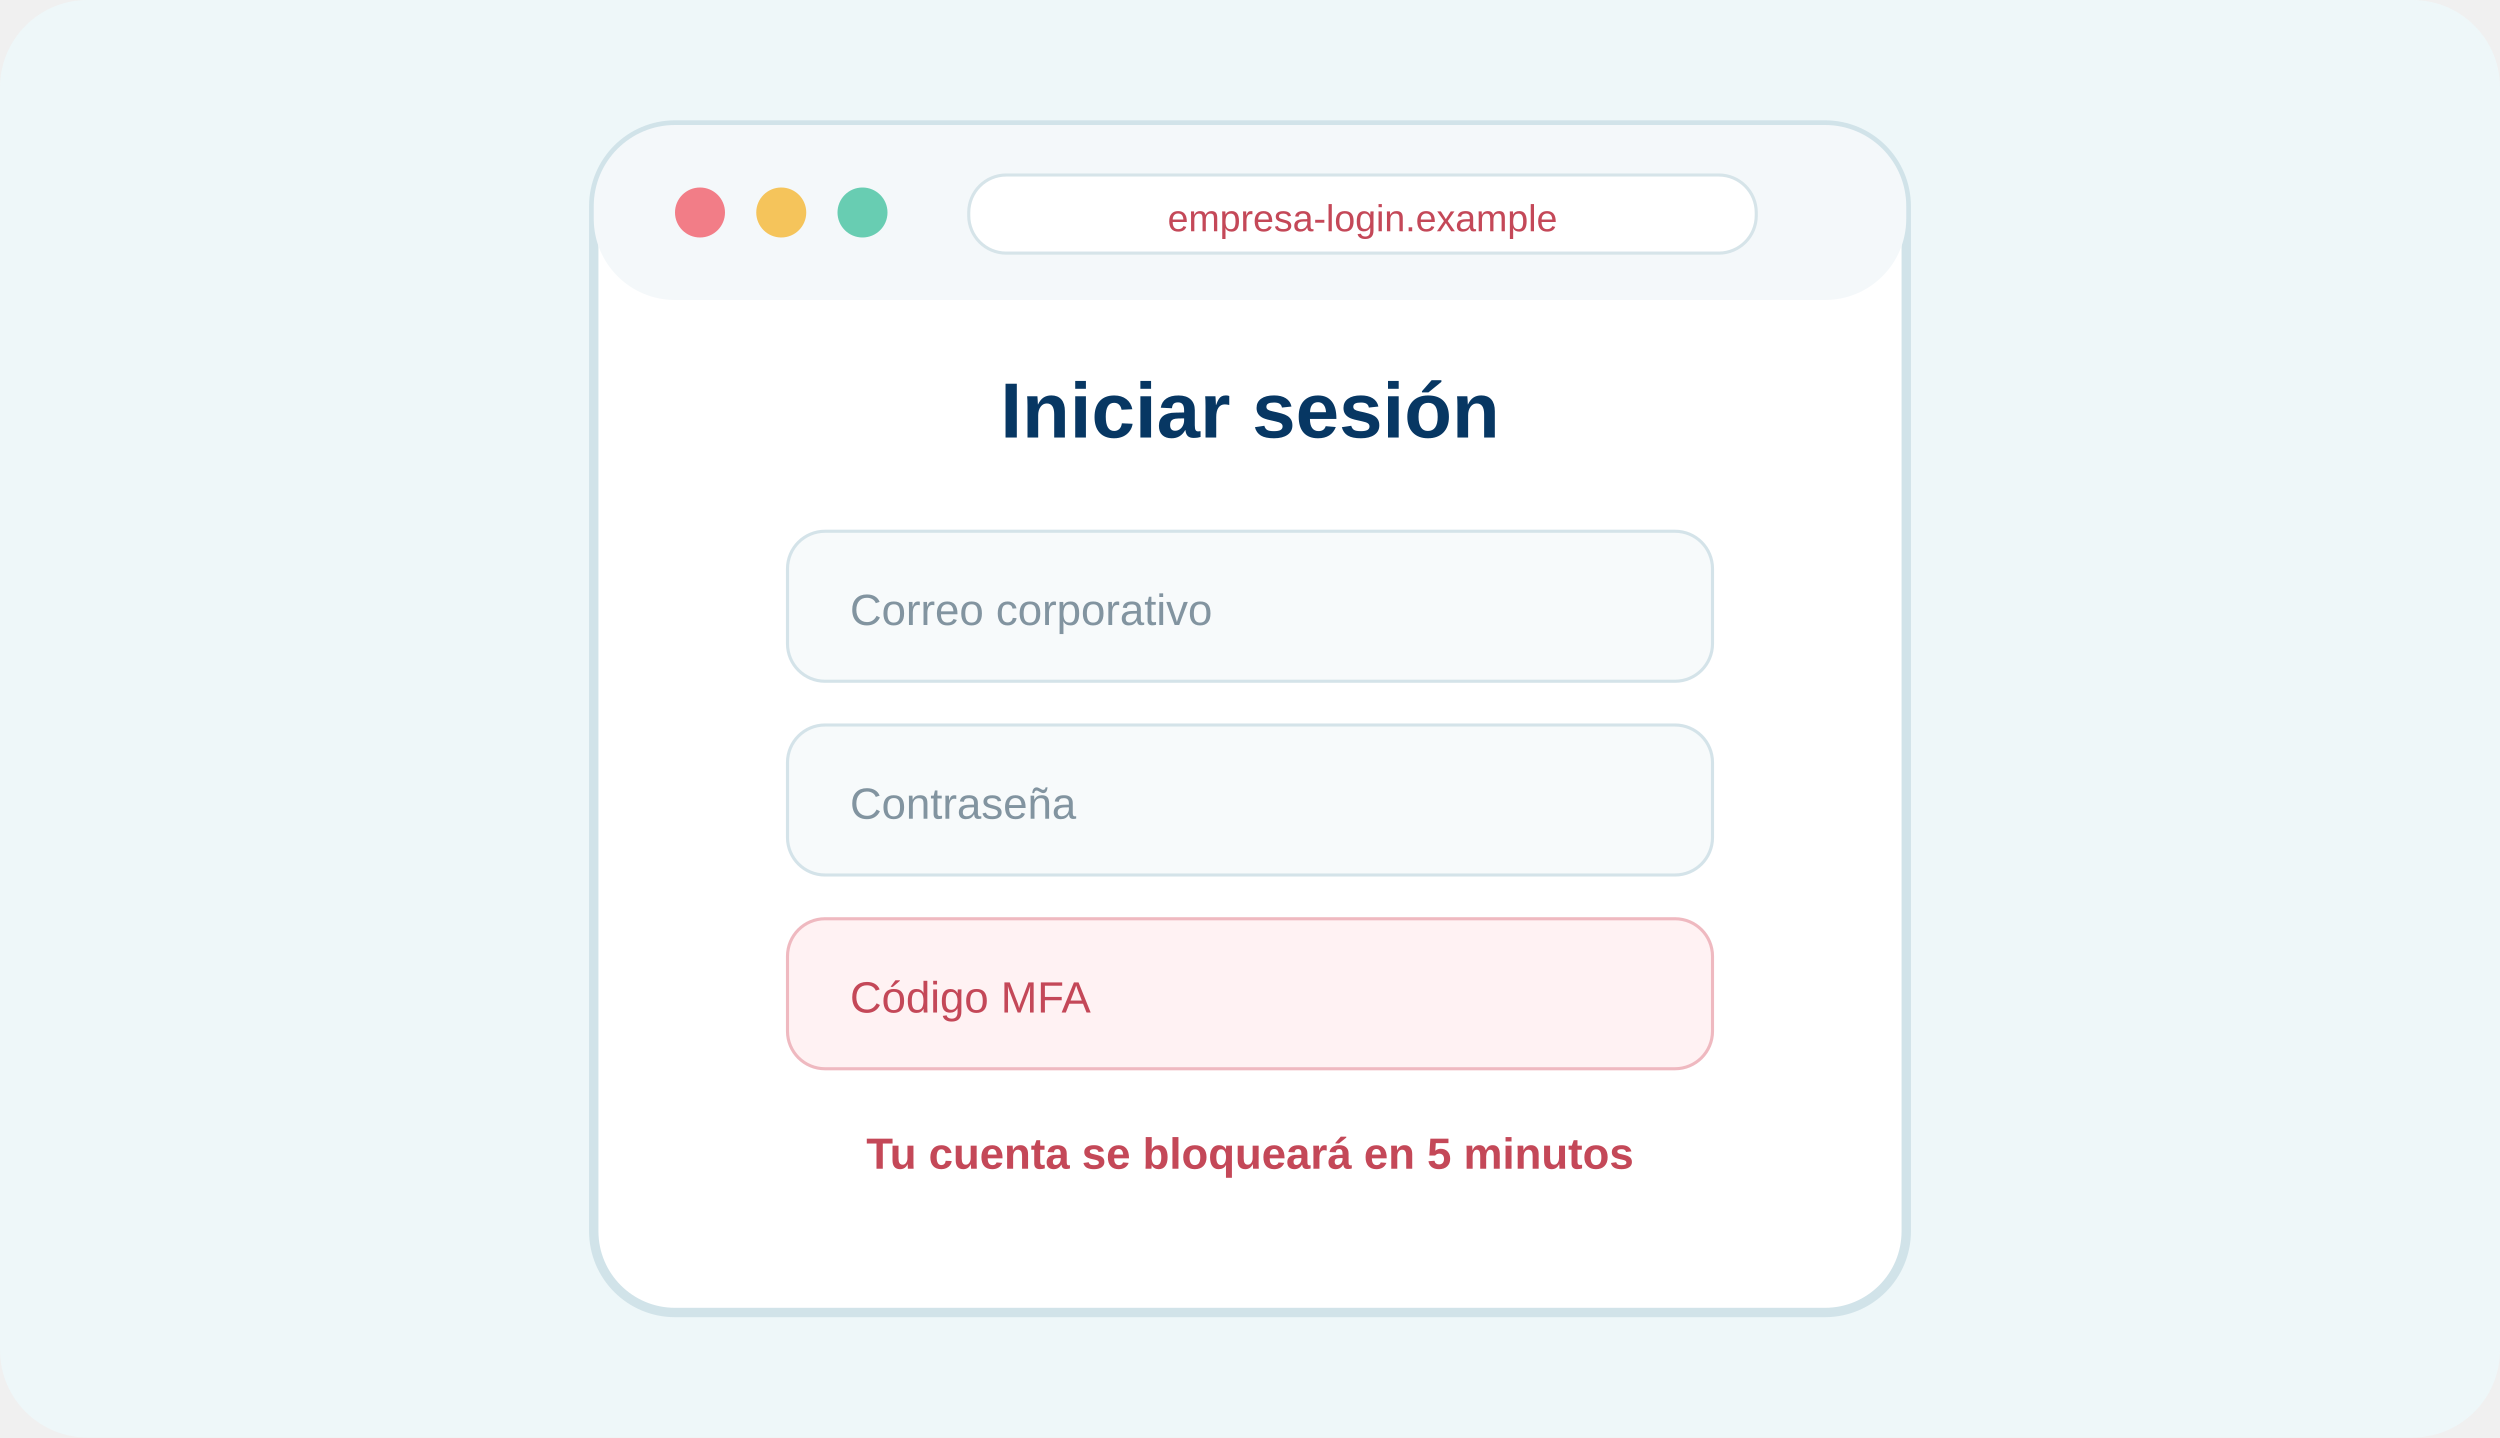
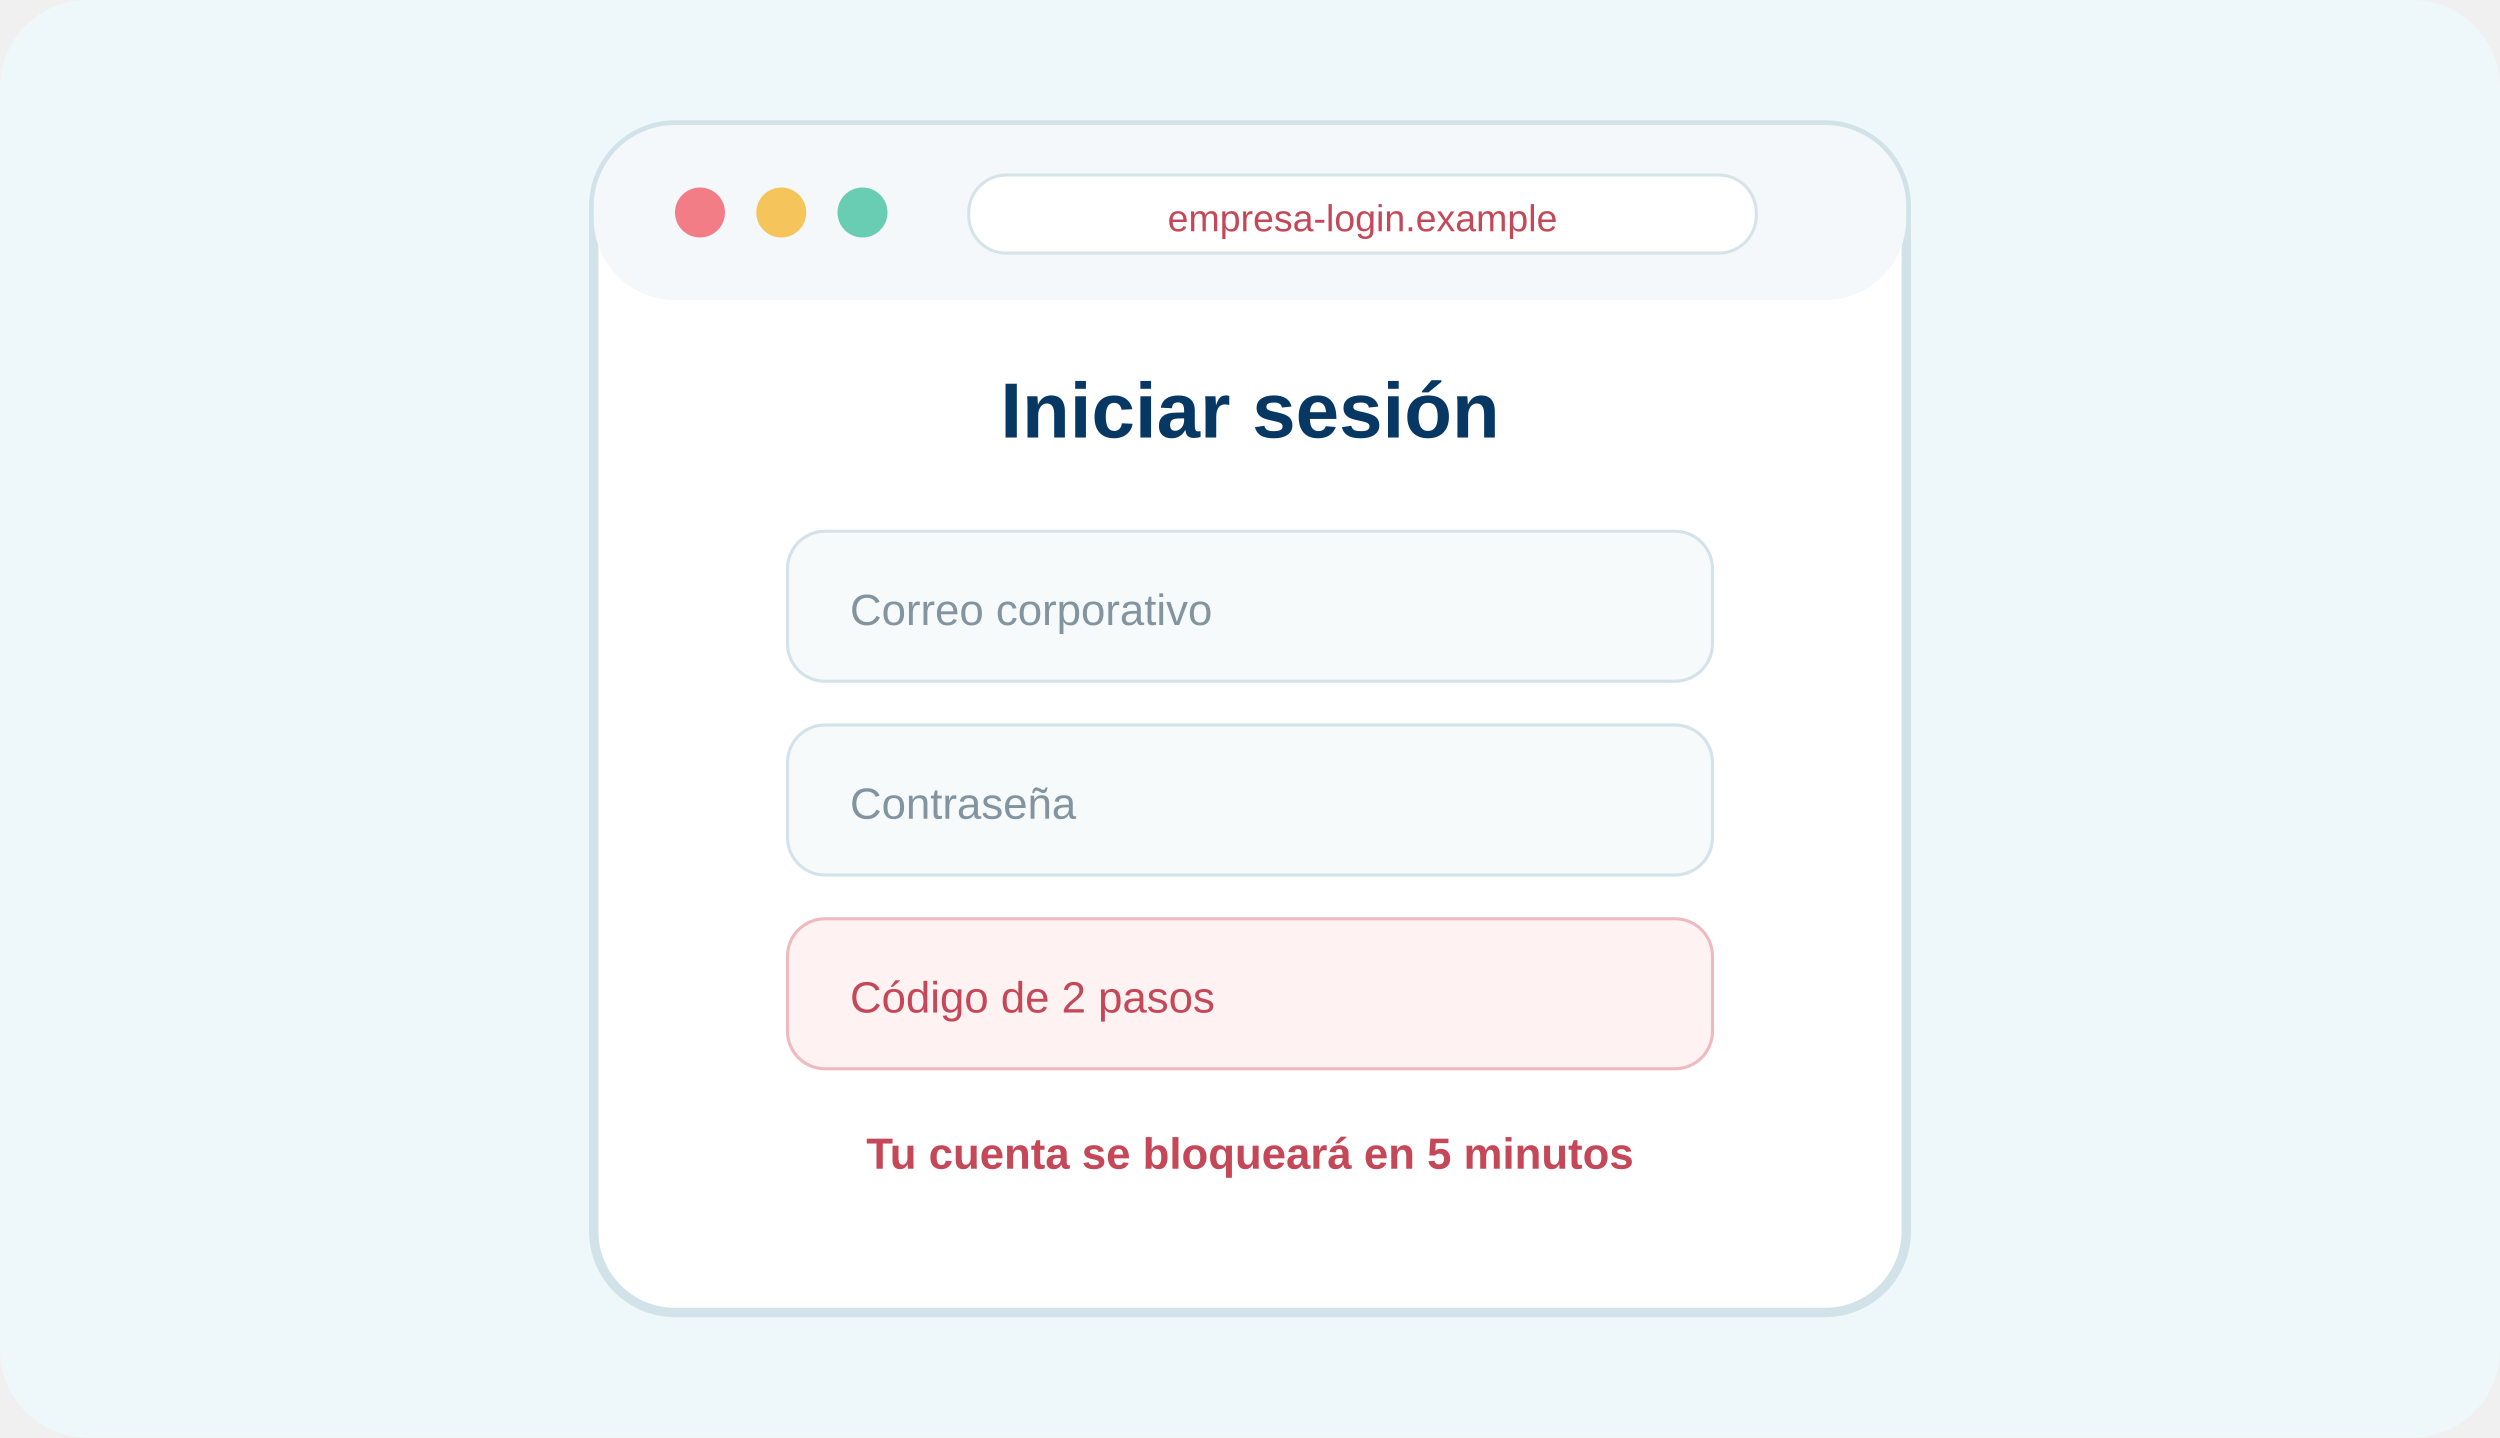
<svg xmlns="http://www.w3.org/2000/svg" viewBox="0 0 800 460">
  <rect width="800" height="460" rx="28" fill="#eef7f9" />
  <rect x="190" y="40" width="420" height="380" rx="26" fill="#fff" stroke="#d1e3e9" stroke-width="3" />
  <rect x="190" y="40" width="420" height="56" rx="26" fill="#f4f8fa" />
  <circle cx="224" cy="68" r="8" fill="#f27d87" />
  <circle cx="250" cy="68" r="8" fill="#f5c45b" />
  <circle cx="276" cy="68" r="8" fill="#68cdb2" />
  <rect x="310" y="56" width="252" height="25" rx="12" fill="#fff" stroke="#d6e4e9" />
  <text x="436" y="74" text-anchor="middle" font-family="Arial" font-size="12" fill="#c44858">empresa-login.example</text>
  <text x="400" y="140" text-anchor="middle" font-family="Arial" font-size="25" font-weight="700" fill="#073763">Iniciar sesión</text>
  <rect x="252" y="170" width="296" height="48" rx="12" fill="#f7fafb" stroke="#d4e3e9" />
  <text x="272" y="200" font-family="Arial" font-size="14" fill="#8294a0">Correo corporativo</text>
  <rect x="252" y="232" width="296" height="48" rx="12" fill="#f7fafb" stroke="#d4e3e9" />
  <text x="272" y="262" font-family="Arial" font-size="14" fill="#8294a0">Contraseña</text>
  <rect x="252" y="294" width="296" height="48" rx="12" fill="#fff2f3" stroke="#efb9c0" />
-   <text x="272" y="324" font-family="Arial" font-size="14" fill="#c44858">Código MFA</text>
+   <text x="272" y="324" font-family="Arial" font-size="14" fill="#c44858">Código de 2 pasos</text>
  <text x="400" y="374" text-anchor="middle" font-family="Arial" font-size="14" font-weight="700" fill="#c44858">Tu cuenta se bloqueará en 5 minutos</text>
</svg>
